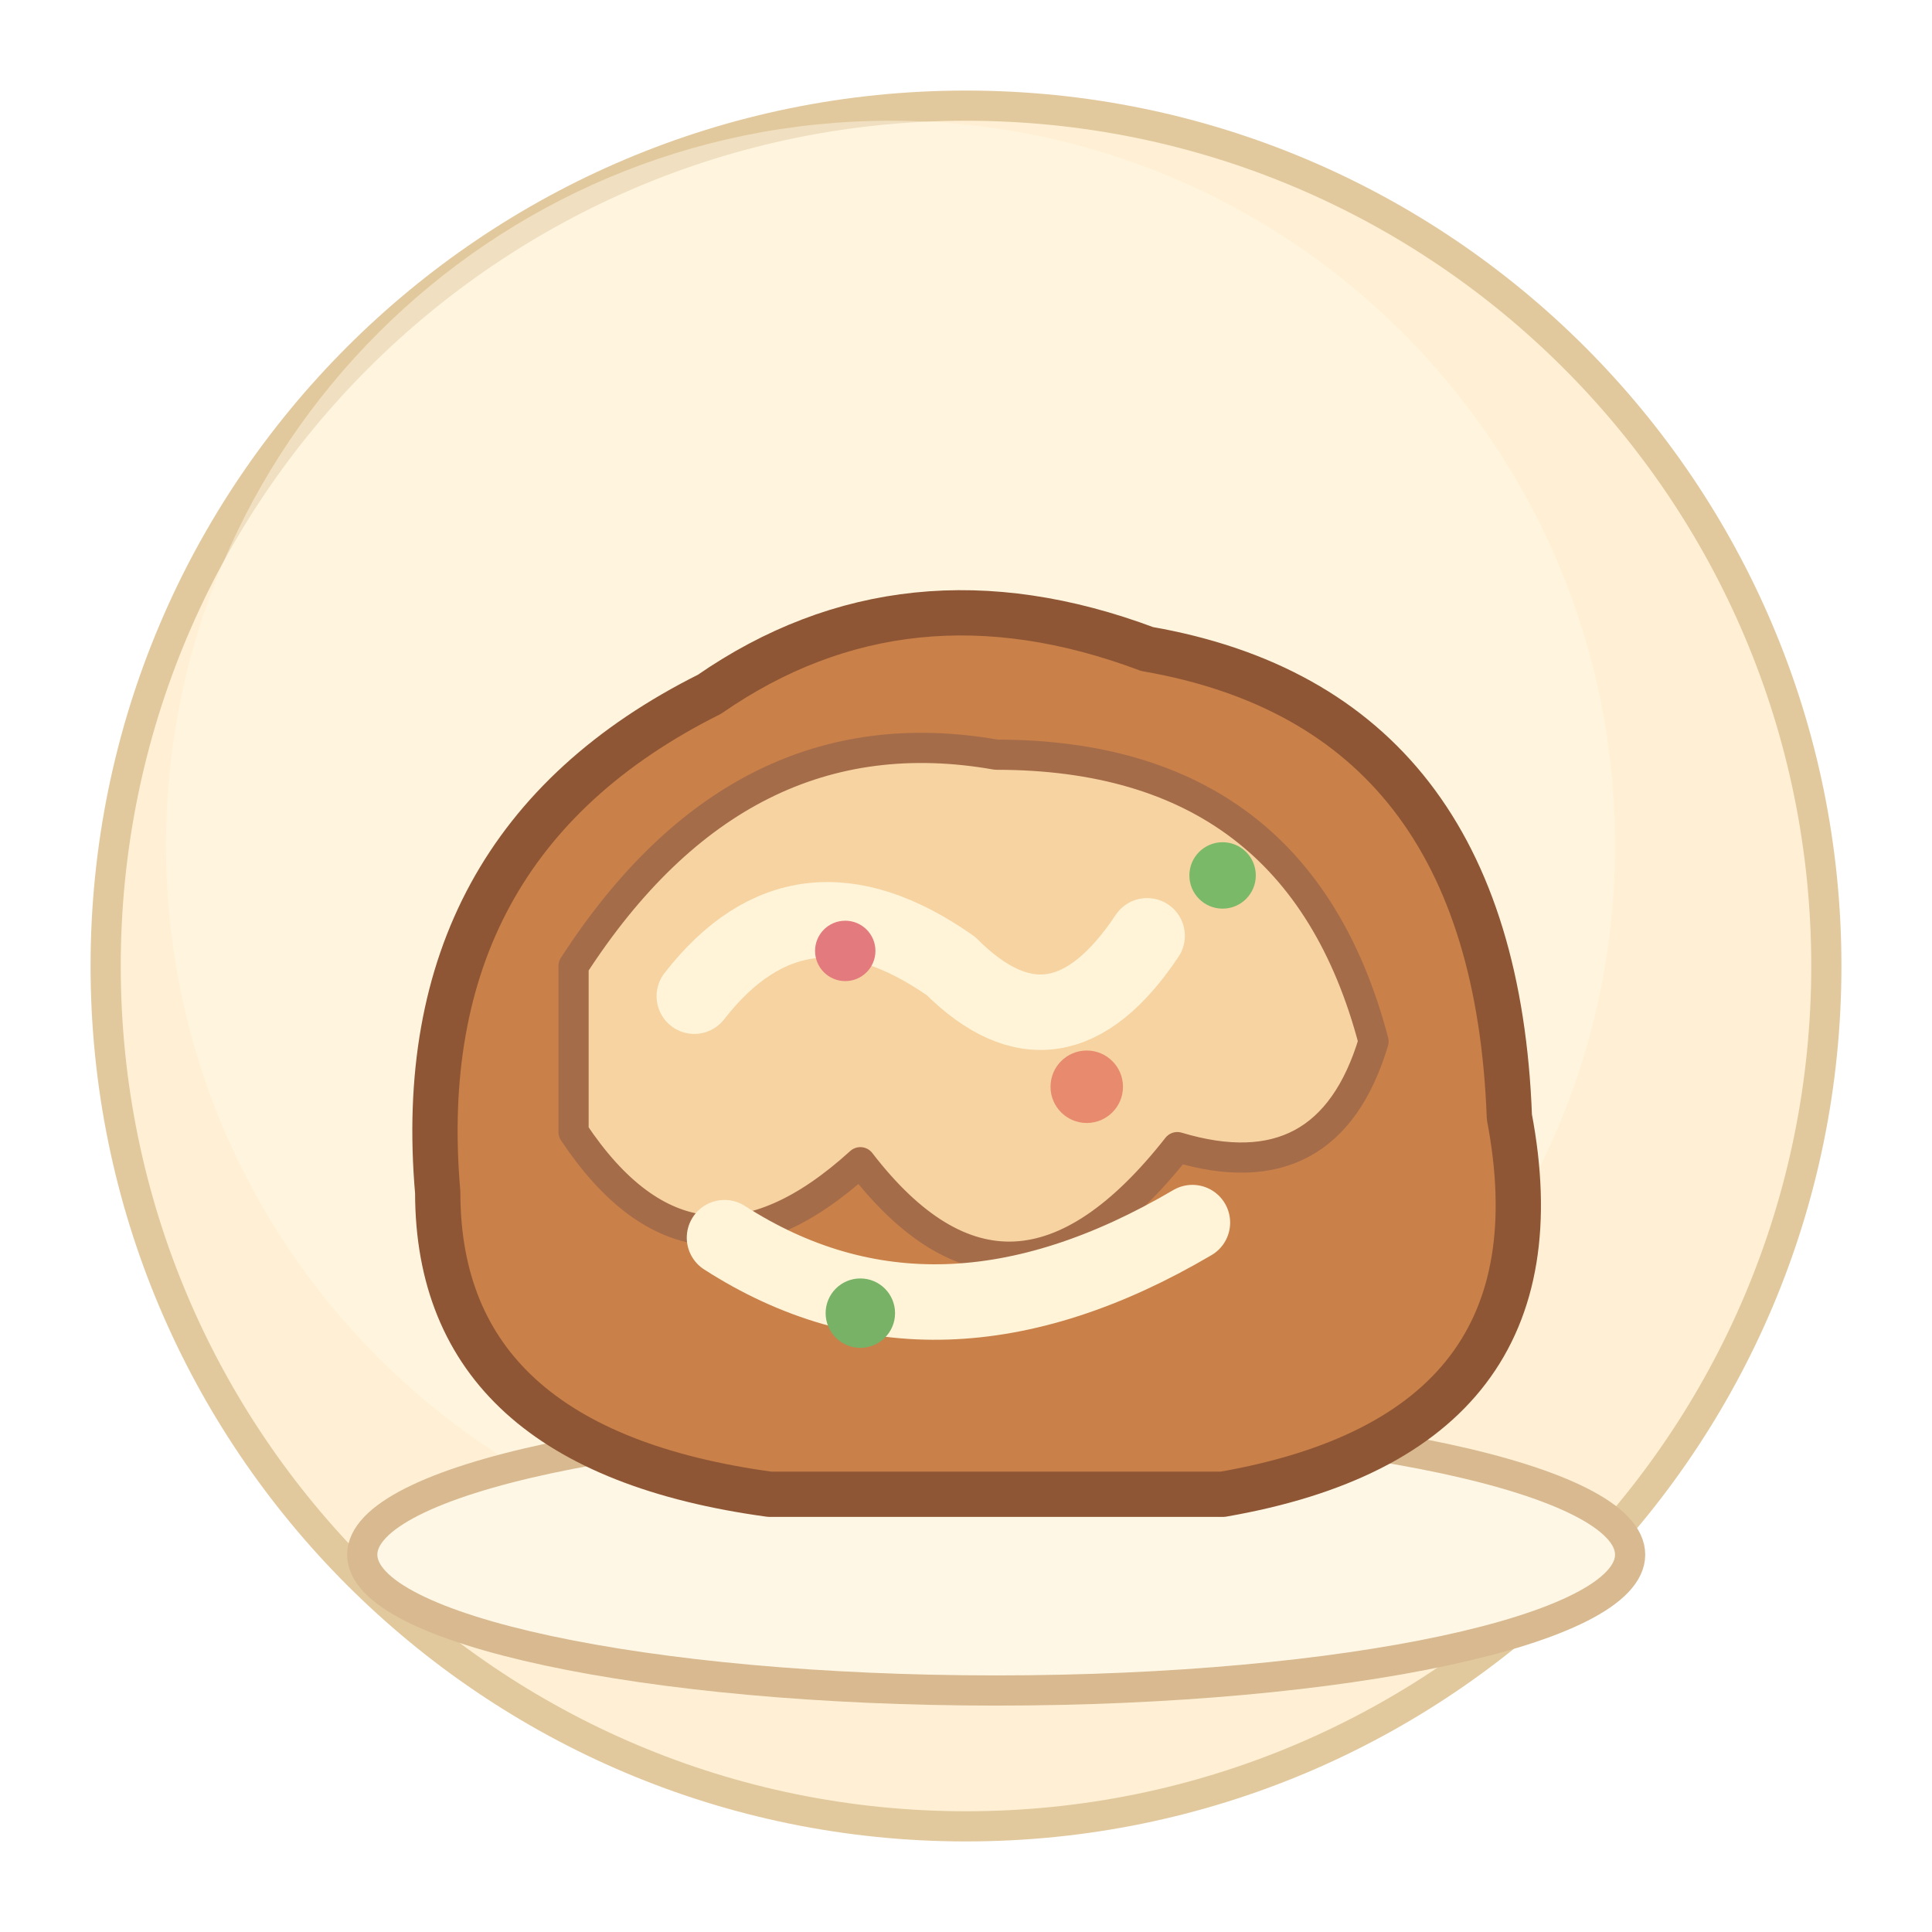
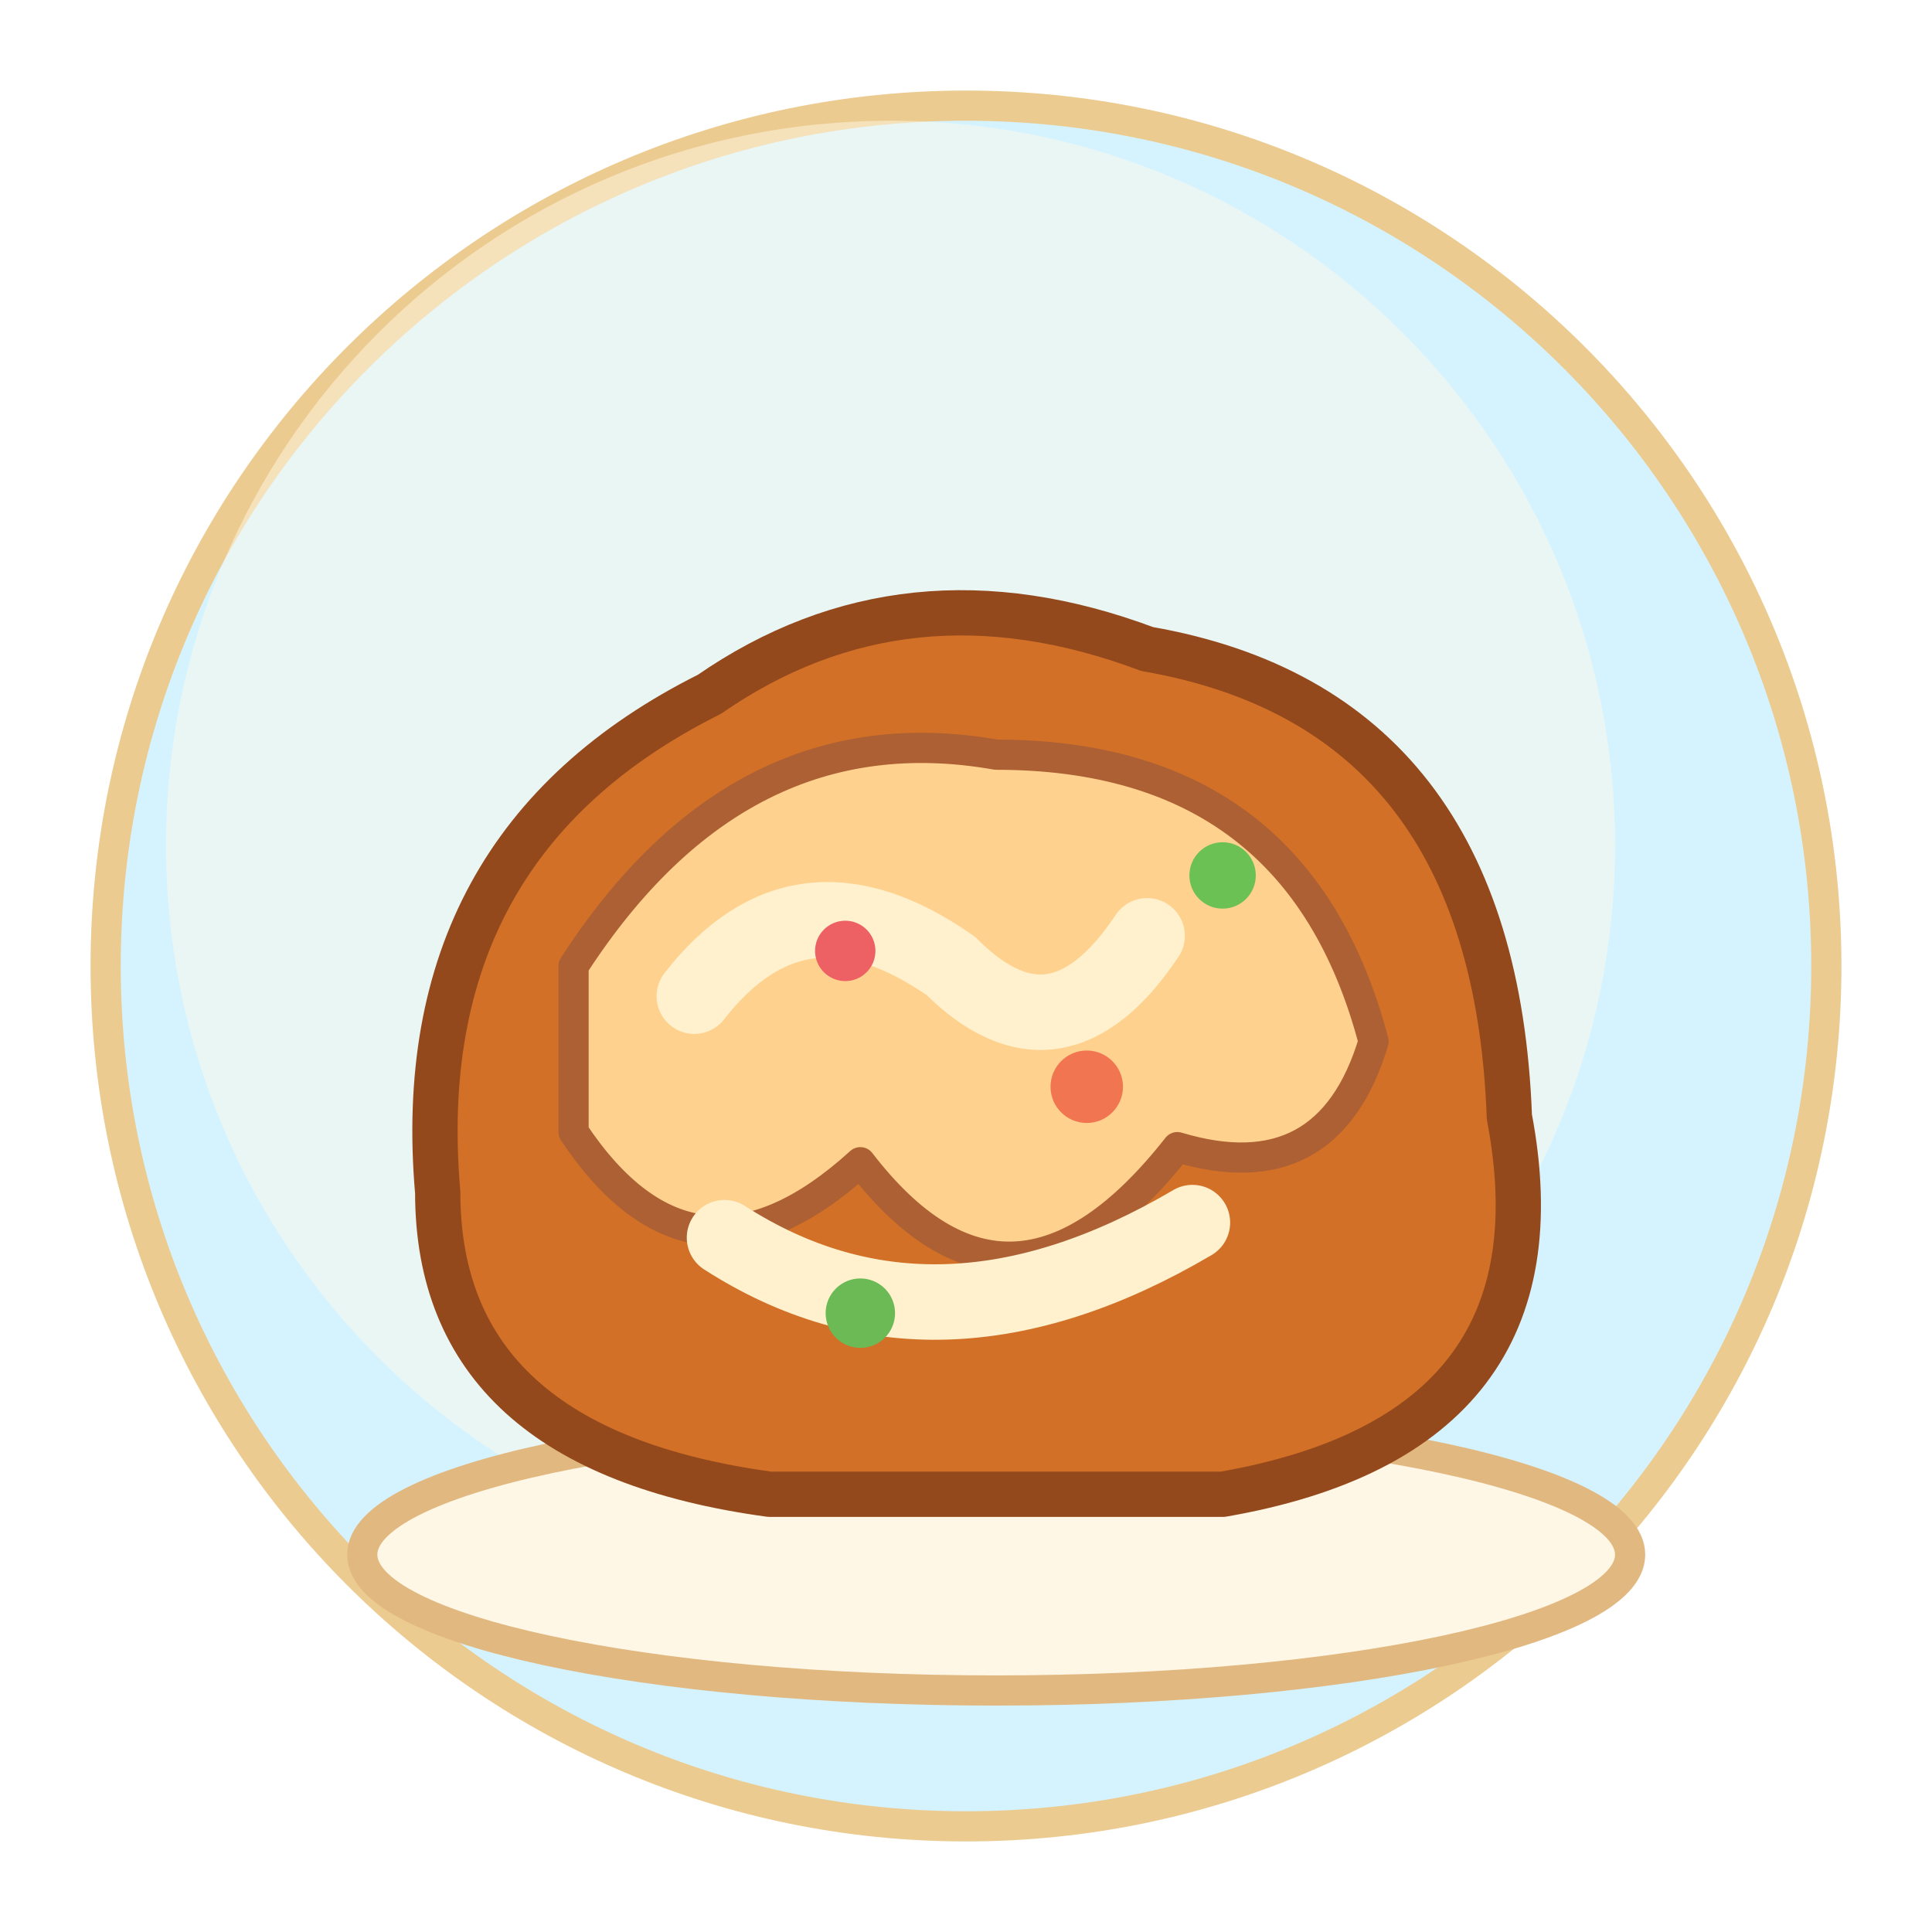
<svg xmlns="http://www.w3.org/2000/svg" width="128" height="128" viewBox="0 0 128 128">
  <g stroke-linecap="round" stroke-linejoin="round">
-     <circle cx="64" cy="64" r="57" fill="#fff0d5" stroke="#e2c99d" stroke-width="2" />
+     <circle cx="64" cy="64" r="57" fill="#d5f3ff" stroke="#eccb90" stroke-width="2" />
    <circle cx="59" cy="56" r="48" fill="#fff9e7" opacity=".48" />
-     <ellipse cx="64" cy="105" rx="35" ry="7" fill="#99734d" opacity=".13" />
-     <ellipse cx="66" cy="103" rx="42" ry="9" fill="#fff7e5" stroke="#d8b990" stroke-width="2" transform="rotate(0 66 103)" />
-     <path d="M29 79 Q27 56 47 46 Q60 37 76 43 Q99 47 100 74 Q104 95 81 99 L51 99 Q29 96 29 79 Z" fill="#c98049" stroke="#8e5634" stroke-width="3" />
-     <path d="M38 64 Q49 47 66 50 Q86 50 91 69 Q88 79 78 76 Q67 90 57 77 Q46 87 38 75 Z" fill="#f6d3a1" stroke="#a56c4a" stroke-width="2" />
-     <path d="M46 66 Q53 57 63 64 Q70 71 76 62 M48 82 Q62 91 79 81" fill="none" stroke="#fff4d8" stroke-width="5" />
-     <ellipse cx="56" cy="63" rx="2" ry="2" fill="#e37a7d" stroke="none" stroke-width="0" transform="rotate(0 56 63)" />
-     <ellipse cx="72" cy="72" rx="2.4" ry="2.4" fill="#e78a6e" stroke="none" stroke-width="0" transform="rotate(0 72 72)" />
-     <ellipse cx="81" cy="58" rx="2.2" ry="2.2" fill="#79b968" stroke="none" stroke-width="0" transform="rotate(0 81 58)" />
-     <ellipse cx="57" cy="87" rx="2.3" ry="2.3" fill="#77b267" stroke="none" stroke-width="0" transform="rotate(0 57 87)" />
+     <ellipse cx="64" cy="105" rx="35" ry="7" fill="#a06d3a" opacity=".13" />
+     <ellipse cx="66" cy="103" rx="42" ry="9" fill="#fff7e5" stroke="#e2b881" stroke-width="2" transform="rotate(0 66 103)" />
+     <path d="M29 79 Q27 56 47 46 Q60 37 76 43 Q99 47 100 74 Q104 95 81 99 L51 99 Q29 96 29 79 Z" fill="#d27027" stroke="#94491c" stroke-width="3" />
+     <path d="M38 64 Q49 47 66 50 Q86 50 91 69 Q88 79 78 76 Q67 90 57 77 Q46 87 38 75 Z" fill="#ffd18e" stroke="#ac6033" stroke-width="2" />
+     <path d="M46 66 Q53 57 63 64 Q70 71 76 62 M48 82 Q62 91 79 81" fill="none" stroke="#fff1cd" stroke-width="5" />
+     <ellipse cx="56" cy="63" rx="2" ry="2" fill="#ed6165" stroke="none" stroke-width="0" transform="rotate(0 56 63)" />
+     <ellipse cx="72" cy="72" rx="2.4" ry="2.4" fill="#f17550" stroke="none" stroke-width="0" transform="rotate(0 72 72)" />
+     <ellipse cx="81" cy="58" rx="2.2" ry="2.2" fill="#6cc155" stroke="none" stroke-width="0" transform="rotate(0 81 58)" />
+     <ellipse cx="57" cy="87" rx="2.3" ry="2.3" fill="#6bba56" stroke="none" stroke-width="0" transform="rotate(0 57 87)" />
  </g>
</svg>
